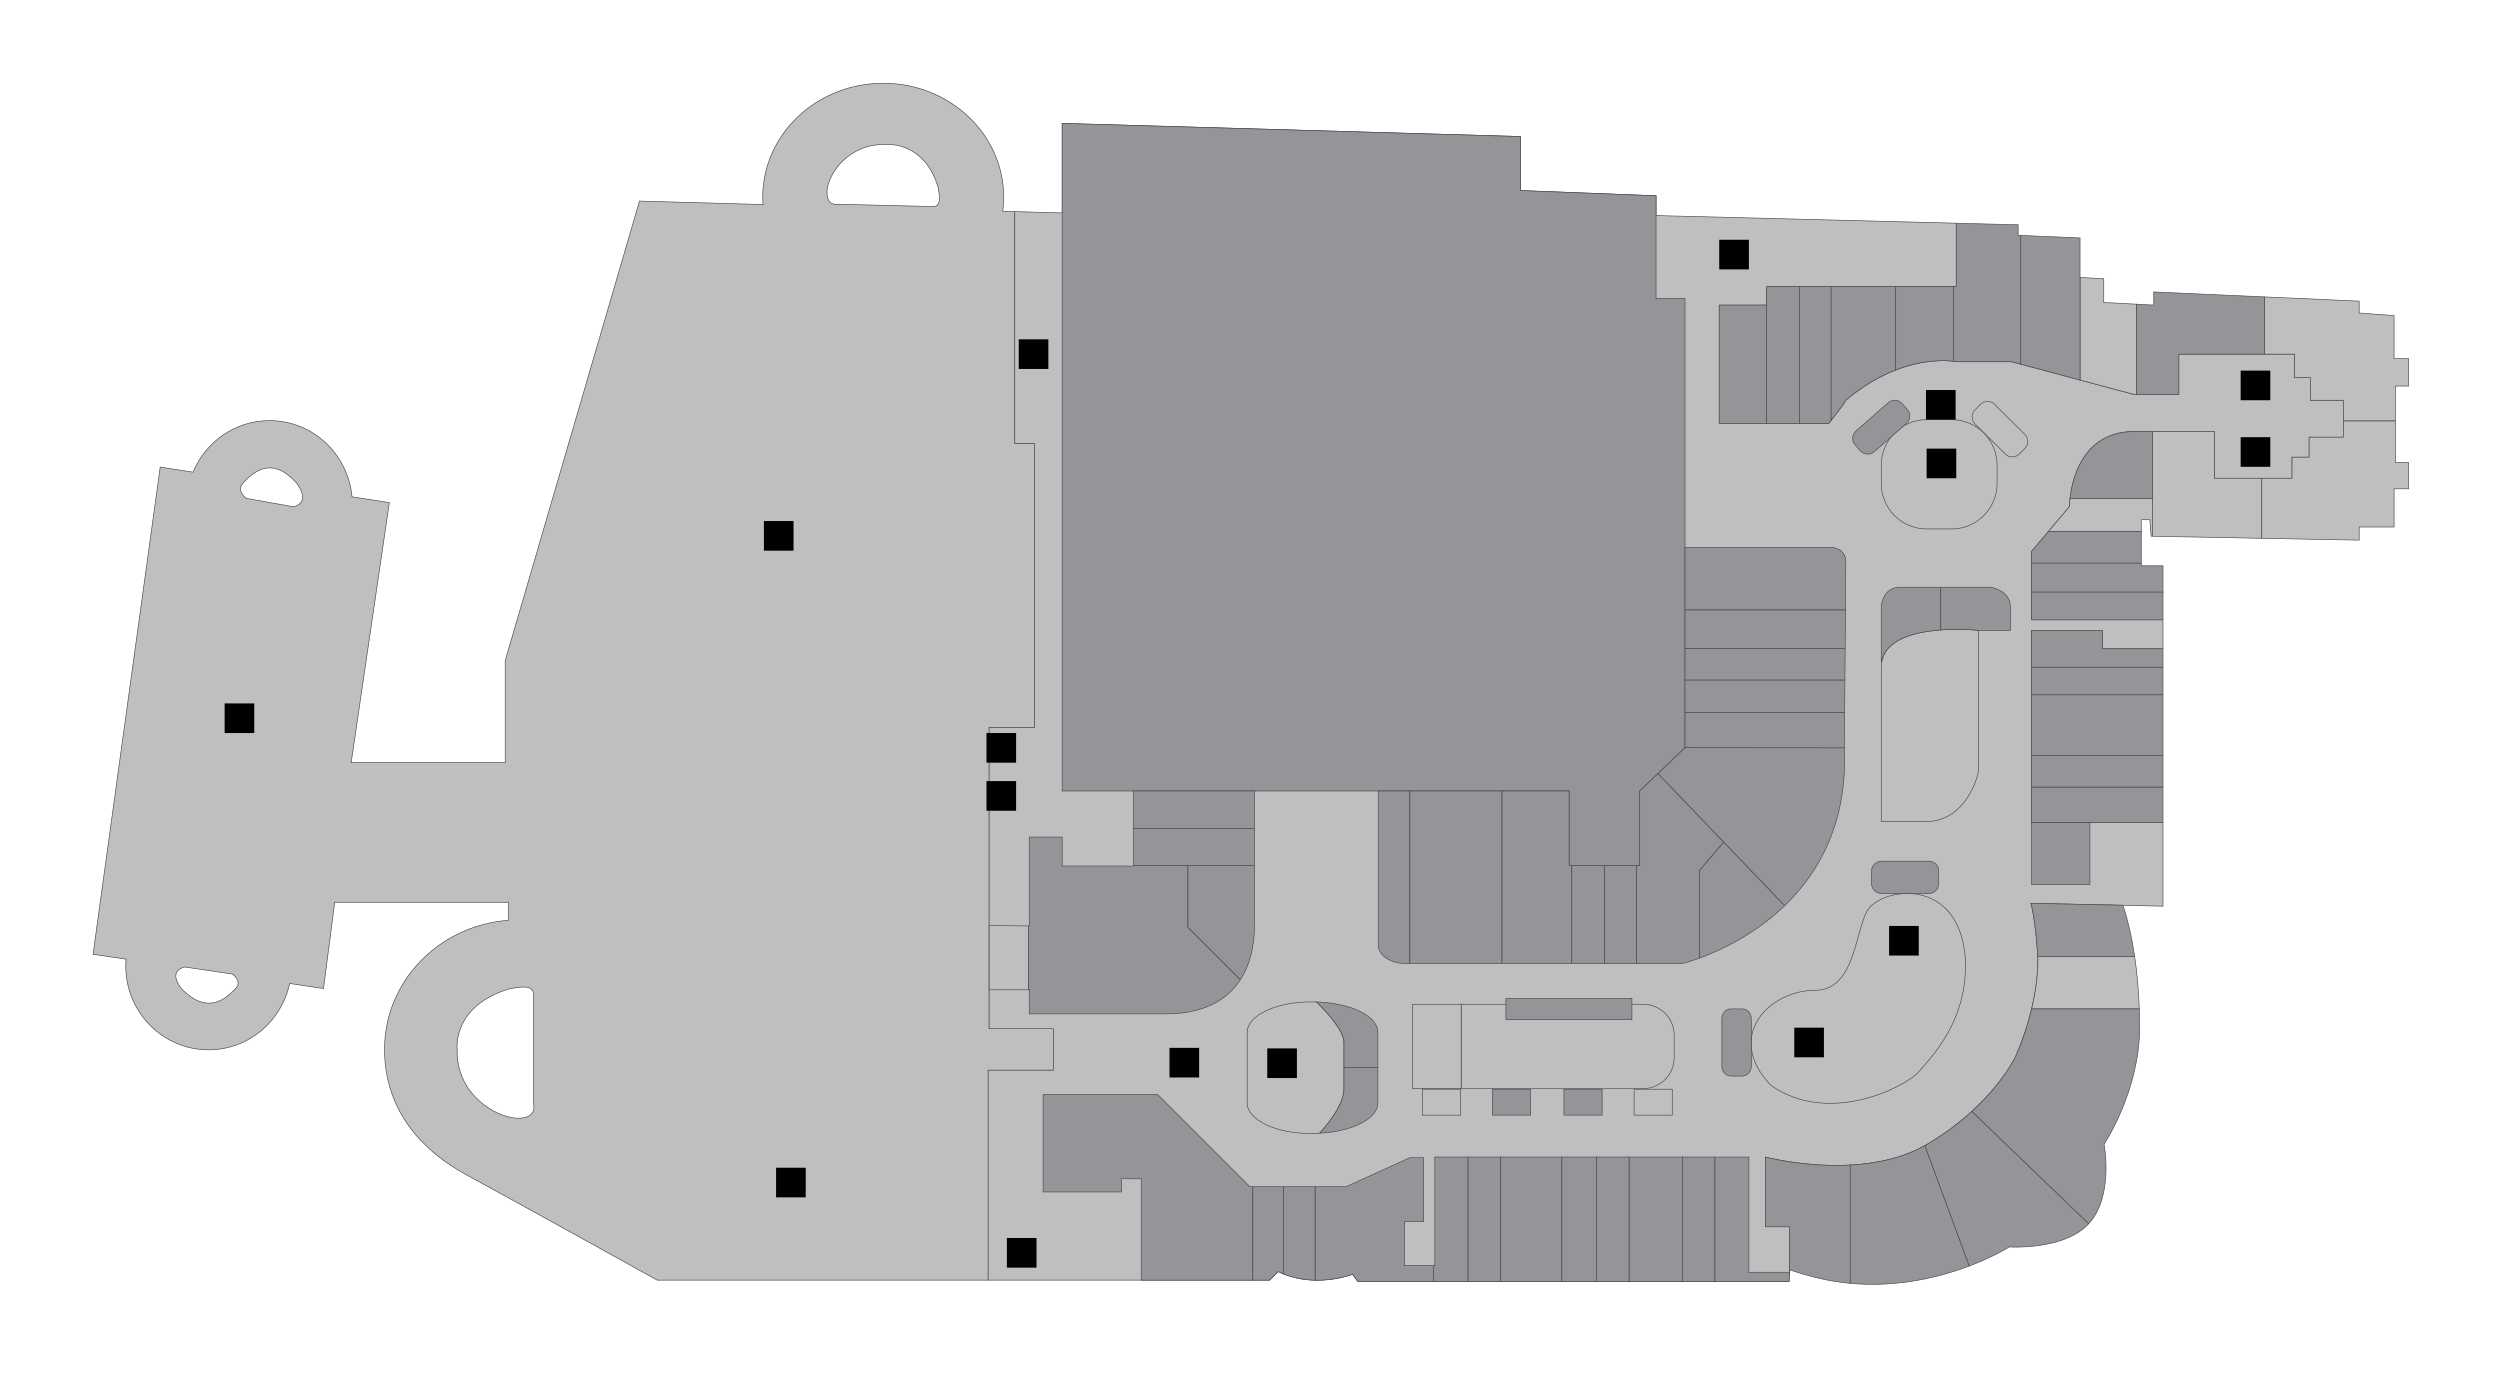
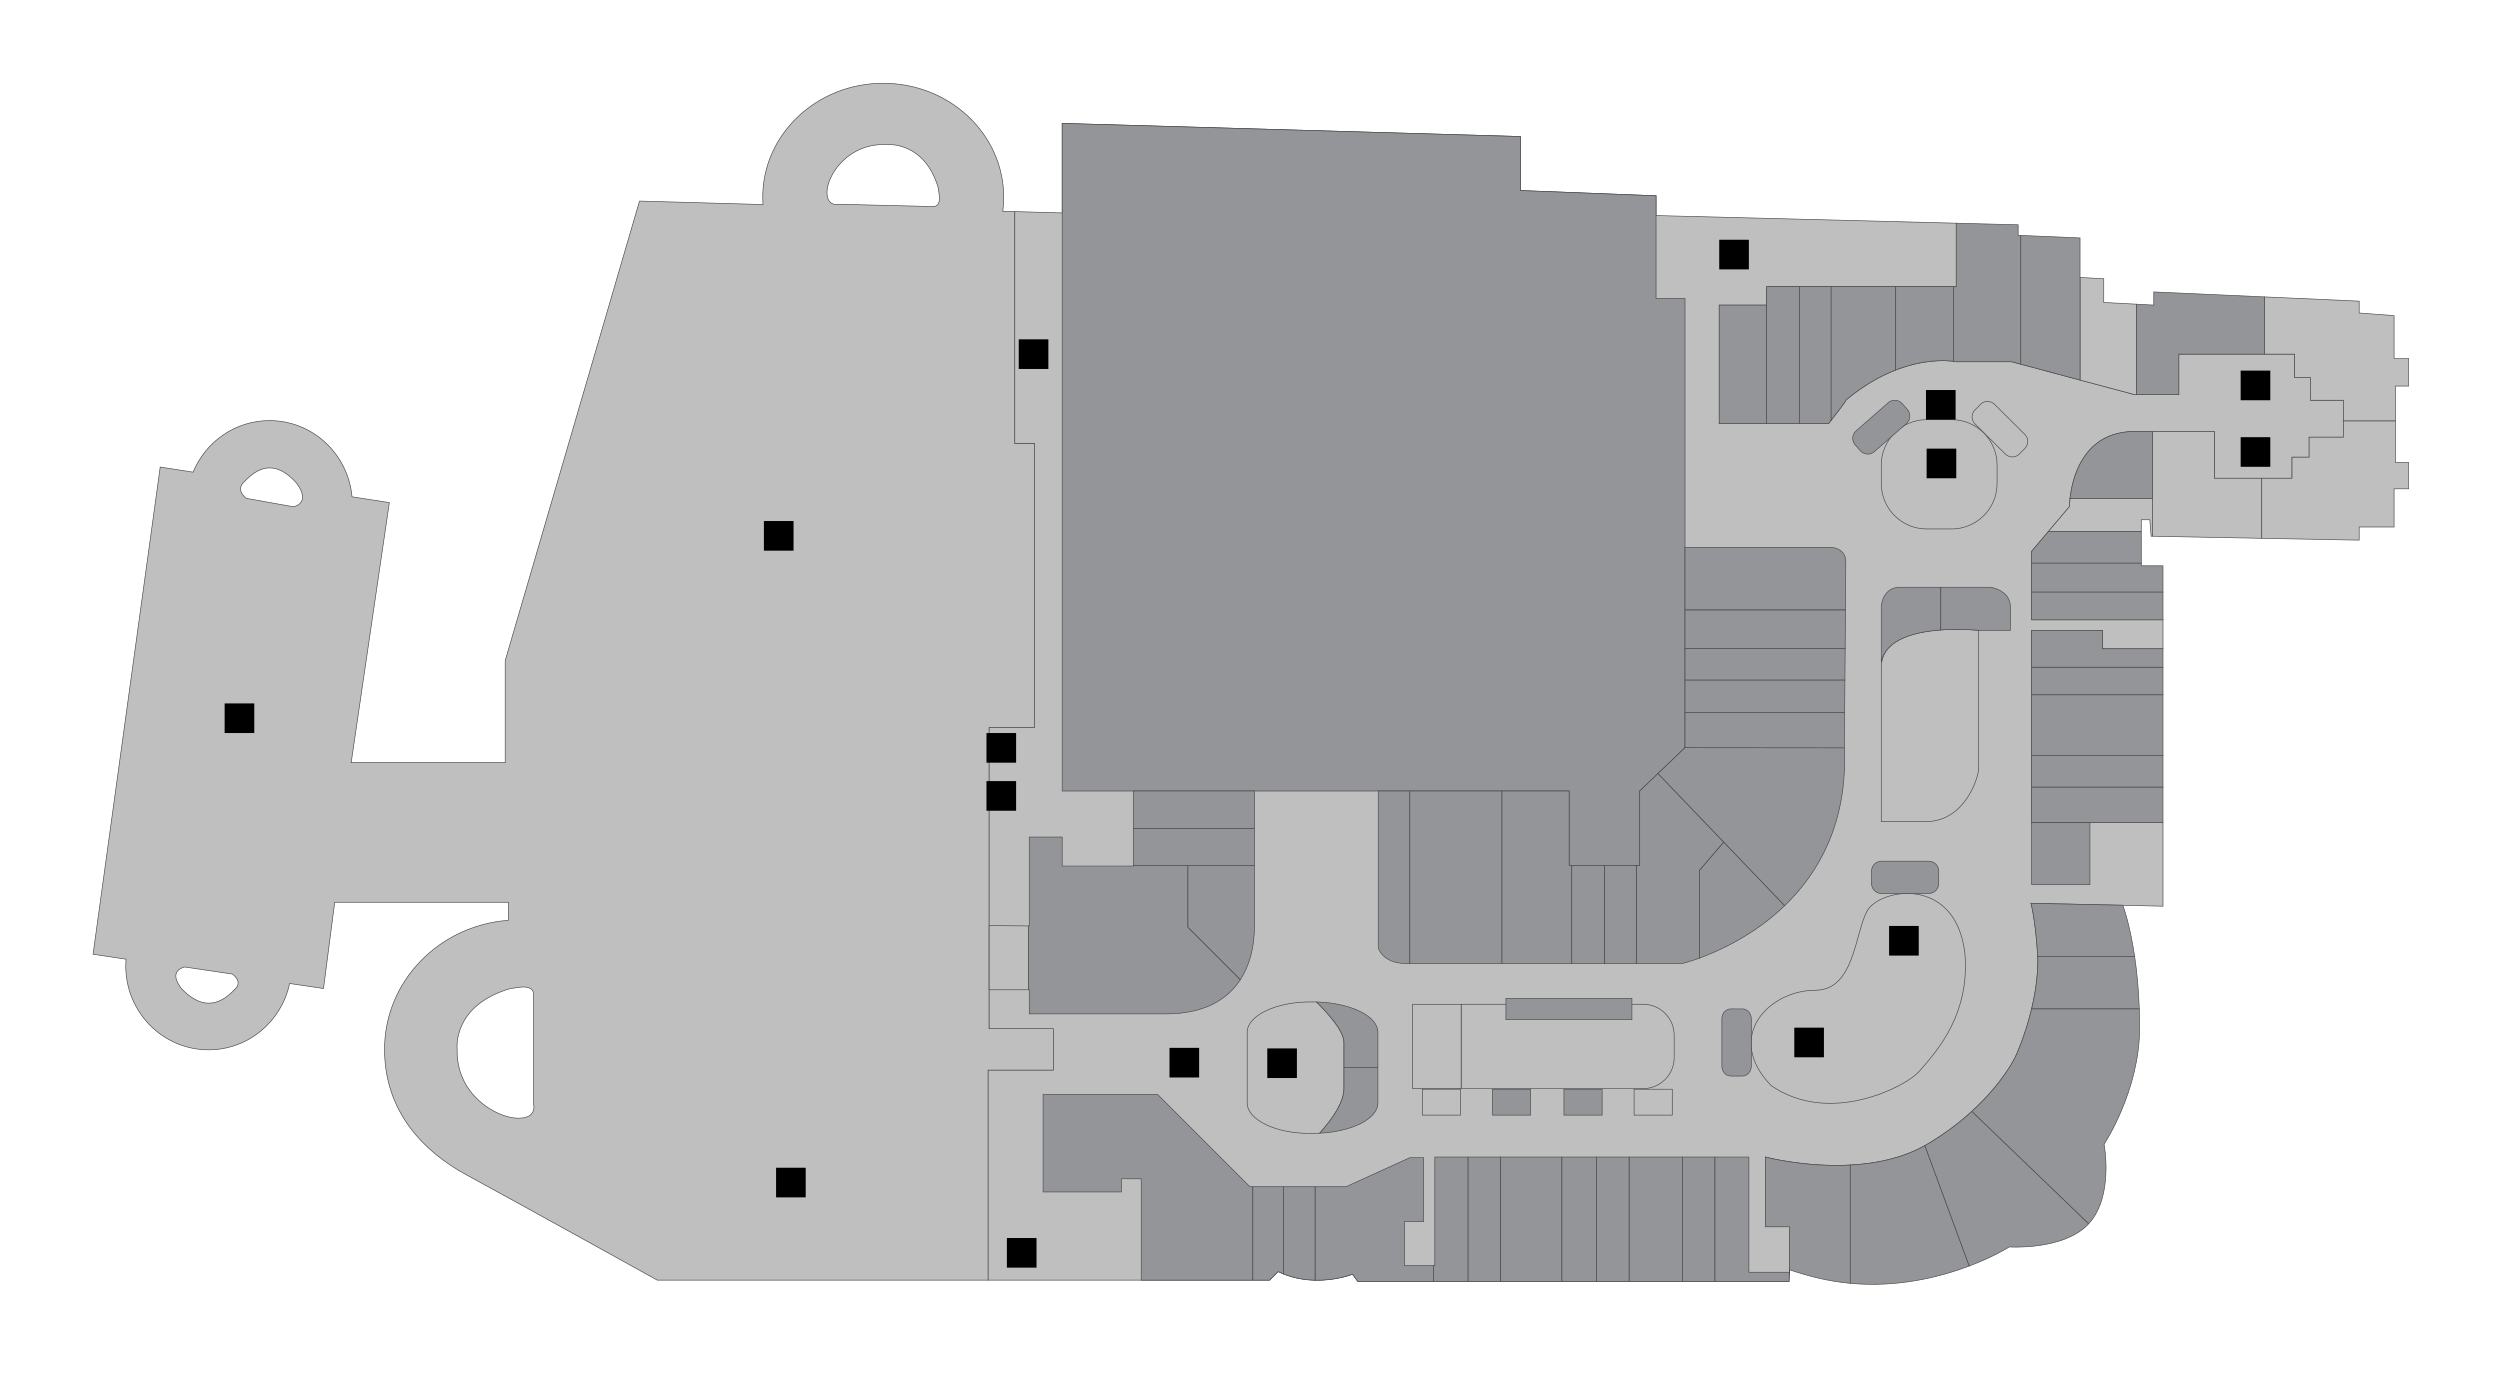
<svg xmlns="http://www.w3.org/2000/svg" version="1.1" id="Layer_1" x="0px" y="0px" width="3797.242px" height="2105.579px" viewBox="0 0 3797.242 2105.579" enable-background="new 0 0 3797.242 2105.579" xml:space="preserve">
  <g id="background">
</g>
  <g id="etc">
    <path fill="#BFBFBF" stroke="#494949" stroke-miterlimit="10" d="M1500.944,1625.483L1500.944,1625.483h98.995v-62.998h-97.495l0,0   l0,0v-457.477l0,0l0,0h68.752V673.419h-29.837l0,0l0,0V321.401l-11.872-0.333l-6.364-0.18c0.906-6.982,1.381-14.093,1.381-21.308   c0-95.599-81.928-173.097-182.991-173.097c-101.062,0-182.991,77.498-182.991,173.097c0,3.729,0.141,7.426,0.387,11.096   l-187.547-5.258l-204,698v155h-234l58-395l-56.697-8.798c-5.847-64.911-59.704-115.76-125.29-115.76   c-52.282,0-97.113,32.312-116.113,78.301l-49.9-7.743l-102,740l50.044,7.438c-0.264,3.371-0.403,6.779-0.403,10.221   c0,70.414,56.334,127.494,125.826,127.494c60.454,0,110.941-43.203,123.055-100.799l51.479,7.646l17-131h264l-0.312,27.455   c-105.165,7.895-187.951,92.59-187.951,195.914c0,94.631,59.088,155.166,124.263,190.631c93.817,51.055,290,160,290,160h502.585   v-318.938h-0.003V1625.483z M357.358,1502.088c-12,12-40.667,42-81.333,0c-22.667-28.668,4.667-33.334,4.667-33.334l72,10.666   C352.691,1479.42,369.358,1490.088,357.358,1502.088z M445.673,769.729l-71.595-12.775c0,0-16.396-11.65-4.164-24.129   c12.23-12.479,41.478-43.705,81.136,1.656C473.041,765.336,445.673,769.729,445.673,769.729z M785.359,1698.418c-32-1-93-36-91-105   c0,0-8-66,81-92c2,1,35-10,35,9s0,166,0,166S817.359,1699.418,785.359,1698.418z M1416.938,313.725   c-16.295-0.396-142.361-3.467-142.361-3.467s-19.861,5.096-18.382-20.374c1.479-25.47,32.678-73.329,91.812-70.294   c0,0,56.757-4.993,77.328,66.443C1424.439,287.606,1433.233,314.123,1416.938,313.725z" />
    <path fill="#BFBFBF" stroke="#494949" stroke-miterlimit="10" d="M3509.359,607.93v-34.511h-24v-35.5h-176v61.5h-67.033   l-186.967-50h-84.009c0,0-77.991-16.979-167.991,58.511c4-2.511-26,35.489-26,35.489h-166.019v-180h72.019v-28h287.991v-96.393   l-4.979-0.127l-451.012-11.48v-30l-206-8v-82l-696-20v136l-72-2.019v352.019h29.837v431.589h-68.752v457.477h97.495v62.996h-98.995   v318.939h427.415c0,0,12.158-12.158,13-13c18.971,9.145,38.055,12.551,55,13.059c33.074,0.992,58-9.059,58-9.059l8,11h655   c0,0,0.205-5.461,0.442-10.312v-72.781h-36.414V1757.42c0,0,146.992,39.053,245.986-19.445   c98.996-58.496,133.494-132.055,133.494-132.055s34.498-71.936,34.498-148.432c-3-58.496-10.5-85.494-10.5-85.494l139.489,3   l61,1.426v-17.924V1249.42h-199.528v-292h107.528v28h92v-44h-199.528v-104l57.528-68c0,0-0.063-114,98.97-114   c5.03,0,121.03,0,121.03,0v71.008h118V694.42h26v-30.39h52V607.93H3509.359z" />
    <path fill="#BFBFBF" stroke="#494949" stroke-miterlimit="10" d="M2857.458,1013.419c0,111,0,234.541,0,234.541s1.897,0,67.356,0   c60.49,0,80.541-68.207,80.541-80.541c0-52.5,0-125.3,0-210C3005.359,957.419,2857.458,941.419,2857.458,1013.419z" />
    <path fill="#BFBFBF" stroke="#494949" stroke-miterlimit="10" d="M2219.359,1653.418h276.545c25.957,0,47-21.043,47-47v-34   c0-25.957-21.043-47-47-47h-276.545V1653.418z" />
    <rect x="2145.359" y="1525.418" fill="#BFBFBF" stroke="#494949" stroke-miterlimit="10" width="74" height="128" />
    <path fill="#BFBFBF" stroke="#494949" stroke-miterlimit="10" d="M3033.359,734.419c0,38.107-30.894,69-69,69h-37.898   c-38.107,0-69-30.893-69-69v-28c0-38.106,30.893-69,69-69h37.898c38.106,0,69,30.894,69,69V734.419z" />
    <path fill="#BFBFBF" stroke="#494949" stroke-miterlimit="10" d="M2757.361,1504.086c58.666,0,60-84.666,78-119.334   c4.158-8.012,13.176-15.221,24.83-20.27c40.996-17.764,114.639-8.797,124.502,85.936c6.399,88.336-38.498,142.053-70.334,177.668   c-19.666,22.002-134.998,82.67-224.332,20.668C2618.218,1574.086,2687.361,1504.086,2757.361,1504.086z" />
    <path fill="#BFBFBF" stroke="#494949" stroke-miterlimit="10" d="M2004.587,1721.196c21.009-23.668,36.771-47.928,36.771-67.775   c0-17.5,0-44,0-70c0-17.957-25.758-45.93-41.692-61.518c0,0,0,0-6.053-0.088c-54.808-0.797-99.246,20.631-99.246,46.082v107.5   c0,25.449,44.453,47.49,99.246,46.082C2004.587,1721.196,2004.587,1721.196,2004.587,1721.196z" />
    <rect x="2160.361" y="1654.426" fill="#BFBFBF" stroke="#494949" stroke-miterlimit="10" width="57.998" height="39.332" />
    <rect x="2482.027" y="1654.426" fill="#BFBFBF" stroke="#494949" stroke-miterlimit="10" width="57.998" height="39.332" />
    <polygon fill="#BFBFBF" stroke="#494949" stroke-miterlimit="10" points="1502.444,1405.821 1502.444,1503.418 1562.359,1503.418    1562.359,1406.411  " />
-     <path fill="#BFBFBF" stroke="#494949" stroke-miterlimit="10" d="M3095.123,1452.991c0.084,1.48,0.168,2.973,0.246,4.498   c0,26.479-4.135,52.406-9.539,74.998h163.537c-1.066-30.822-3.779-57.402-7.041-79.496H3095.123L3095.123,1452.991z" />
    <polygon fill="#BFBFBF" stroke="#494949" stroke-miterlimit="10" points="3638.359,586.419 3658.359,586.419 3658.359,544.419    3636.359,544.419 3636.359,479.419 3583.359,475.419 3583.359,457.419 3439.359,450.958 3439.359,537.919 3485.359,537.919    3485.359,573.419 3509.359,573.419 3509.359,607.93 3559.359,607.93 3559.359,639.419 3638.359,639.419  " />
    <path fill="#BFBFBF" stroke="#494949" stroke-miterlimit="10" d="M3252.359,790.025v-0.606h13l2,25l2,0.038v-57.038h-125.197   c-0.805,7.377-0.803,12-0.803,12l-32.148,38h141.148V790.025z" />
    <path fill="#BFBFBF" stroke="#494949" stroke-miterlimit="10" d="M3363.359,726.428V655.42c0,0-58.267,0-94,0v102l0,0v57.038   l80.991,1.538l85.009,1.614v-91.184L3363.359,726.428L3363.359,726.428z" />
    <polygon fill="#BFBFBF" stroke="#494949" stroke-miterlimit="10" points="3638.359,702.419 3638.359,639.419 3559.359,639.419    3559.359,664.031 3507.359,664.031 3507.359,694.419 3481.359,694.419 3481.359,726.428 3435.359,726.428 3435.359,817.609    3583.359,820.419 3583.359,800.419 3636.359,800.419 3636.359,742.419 3658.359,742.419 3658.359,702.419  " />
    <polygon fill="#BFBFBF" stroke="#494949" stroke-miterlimit="10" points="3240.857,461.814 3195.359,459.419 3195.359,423.419    3161.181,421.521 3159.359,421.419 3159.359,577.232 3242.326,599.419 3245.359,599.419 3245.359,462.051  " />
    <path fill="#BFBFBF" stroke="#494949" stroke-miterlimit="10" d="M3067.154,689.591c-5.838,5.878-15.336,5.911-21.213,0.073   l-46.121-45.803c-5.877-5.838-5.91-15.336-0.072-21.214l8.457-8.516c5.836-5.878,15.334-5.911,21.211-0.072l46.121,45.804   c5.877,5.837,5.91,15.335,0.072,21.214L3067.154,689.591z" />
  </g>
  <g id="rooms">
    <polygon id="central-department-store" fill="#939598" stroke="#494949" stroke-miterlimit="10" points="2490.559,1201.418    2559.359,1135.655 2559.359,453.419 2515.359,453.419 2515.359,453.419 2515.359,453.419 2515.359,297.419 2309.359,289.419    2309.359,207.419 1613.359,187.419 1613.359,1201.418 2383.359,1201.418 2383.359,1314.418 2490.559,1314.418  " />
    <rect id="r304-3" x="1721.359" y="1201.418" fill="#939598" stroke="#494949" stroke-miterlimit="10" width="184" height="57" />
    <polygon id="r304-2" fill="#939598" stroke="#494949" stroke-miterlimit="10" points="1721.359,1258.418 1721.359,1314.418    1804.359,1314.418 1804.359,1314.418 1905.359,1314.418 1905.359,1258.418  " />
    <path id="r302-303" fill="#939598" stroke="#494949" stroke-miterlimit="10" d="M1804.359,1408.418L1804.359,1408.418v-94h-83v1   h-108v-44h-50v135l-1-0.01v97.01h1v36.5c0,0,140,0,208.5,0c55.399,0,91.562-20.357,112.099-51.9L1804.359,1408.418   L1804.359,1408.418z" />
    <path id="r304-1" fill="#939598" stroke="#494949" stroke-miterlimit="10" d="M1905.359,1314.418h-101v94l79.599,79.6   c14.704-22.586,21.401-50.9,21.401-81.6V1314.418z" />
    <polygon id="r357-359" fill="#939598" stroke="#494949" stroke-miterlimit="10" points="1898.49,1802.549 1758.359,1662.418    1584.359,1662.418 1584.359,1810.418 1703.359,1810.418 1703.359,1790.418 1733.401,1790.475 1733.401,1944.418 1902.923,1944.418    1902.923,1802.549  " />
    <path id="r356-2" fill="#939598" stroke="#494949" stroke-miterlimit="10" d="M1902.923,1802.549v141.869h25.437   c0,0,12.158-12.158,13-13c2.688,1.297,5.379,2.465,8.062,3.539v-132.408H1902.923z" />
    <polygon id="r353" fill="#939598" stroke="#494949" stroke-miterlimit="10" points="2179.359,1757.418 2179.359,1922.418    2177.412,1922.418 2177.412,1946.418 2229.908,1946.418 2229.908,1757.418  " />
    <rect id="r352" x="2229.908" y="1757.418" fill="#939598" stroke="#494949" stroke-miterlimit="10" width="49.498" height="189" />
    <rect id="r351" x="2279.406" y="1757.418" fill="#939598" stroke="#494949" stroke-miterlimit="10" width="92.996" height="189" />
    <rect id="r350" x="2372.4" y="1757.418" fill="#939598" stroke="#494949" stroke-miterlimit="10" width="52.498" height="189" />
    <rect id="r348" x="2474.396" y="1757.418" fill="#939598" stroke="#494949" stroke-miterlimit="10" width="80.996" height="189" />
    <rect id="r347" x="2555.393" y="1757.418" fill="#939598" stroke="#494949" stroke-miterlimit="10" width="49.496" height="189" />
    <path id="r346" fill="#939598" stroke="#494949" stroke-miterlimit="10" d="M2717.8,1932.418h-61.44v-175h-51.471v189h112.471   C2717.359,1946.418,2717.841,1937.721,2717.8,1932.418z" />
    <rect id="r349" x="2424.898" y="1757.418" fill="#939598" stroke="#494949" stroke-miterlimit="10" width="49.498" height="189" />
    <path id="r354-355" fill="#939598" stroke="#494949" stroke-miterlimit="10" d="M2133.359,1922.418v-67h29v-97h-21l-47.943,21.814   l-49.057,22.314h-46.939V1944.5c32.543,0.748,56.939-9.082,56.939-9.082l8,11h31.057h83.996v-24H2133.359L2133.359,1922.418z" />
    <path id="r356-1" fill="#939598" stroke="#494949" stroke-miterlimit="10" d="M1949.421,1802.549v132.408   c16.271,6.502,32.394,9.084,46.938,9.52c0.354,0.012,0.707,0.014,1.061,0.021v-141.949H1949.421L1949.421,1802.549z" />
    <path id="r344-345" fill="#939598" stroke="#494949" stroke-miterlimit="10" d="M2681.388,1757.418v105.906h36.414v72.795   c0.191-3.906,0.406-7.418,0.558-7.367c13.989,4.76,27.668,8.715,41,11.969c17.352,4.236,34.405,6.986,51.022,8.525v-179.625   C2741.3,1773.333,2681.388,1757.418,2681.388,1757.418z" />
    <path id="r341-343" fill="#939598" stroke="#494949" stroke-miterlimit="10" d="M2810.382,1769.622v179.625   c72.584,6.721,136.781-9.682,180.711-26.33l-67.364-182.846C2888.742,1759.682,2848.191,1767.59,2810.382,1769.622z" />
    <path id="r339-340" fill="#939598" stroke="#494949" stroke-miterlimit="10" d="M2927.375,1737.975   c-1.207,0.715-2.424,1.41-3.646,2.096l67.365,182.846c37.949-14.381,60.773-28.947,60.773-28.947s80.246,5.25,118.492-32.998   c0.739-0.74,1.457-1.498,2.162-2.264l-177.416-170.637C2977,1704.616,2954.638,1721.866,2927.375,1737.975z" />
+     <path id="r335" fill="#939598" stroke="#494949" stroke-miterlimit="10" d="M3095.123,1452.991c0.084,1.48,0.168,2.973,0.246,4.498   c0,26.479-4.135,52.406-9.539,74.998h163.537c-1.066-30.822-3.779-57.402-7.041-79.496H3095.123L3095.123,1452.991z" />
    <path id="r334" fill="#939598" stroke="#494949" stroke-miterlimit="10" d="M3224.357,1374.995l-139.488-3   c0,0,7.111,25.621,10.254,80.996h147.203C3234.806,1402.055,3224.357,1374.995,3224.357,1374.995z" />
    <path id="r336-338" fill="#939598" stroke="#494949" stroke-miterlimit="10" d="M3249.367,1532.487H3085.83   c-10.211,42.676-24.961,73.434-24.961,73.434s-18.123,38.623-65.762,82.15l177.416,170.637   c38.521-41.895,23.336-120.729,23.336-120.729s53.998-80.994,53.998-177.059   C3249.857,1551.075,3249.681,1541.598,3249.367,1532.487z" />
    <rect id="r316" x="2611.341" y="463.419" fill="#939598" stroke="#494949" stroke-miterlimit="10" width="72.019" height="180" />
    <polygon id="r317" fill="#939598" stroke="#494949" stroke-miterlimit="10" points="2683.359,435.419 2683.359,463.419    2683.359,643.419 2733.359,643.419 2733.359,435.419  " />
    <path id="r318" fill="#939598" stroke="#494949" stroke-miterlimit="10" d="M2733.359,435.419v208h44c0,0,1.596-2.021,4-5.098   V435.419H2733.359z" />
    <path id="r319" fill="#939598" stroke="#494949" stroke-miterlimit="10" d="M2781.359,435.419v202.902   c8.024-10.271,25.077-32.323,22-30.393c27.012-22.655,52.936-36.976,76-45.933V435.419H2781.359z" />
    <path id="r320" fill="#939598" stroke="#494949" stroke-miterlimit="10" d="M2879.359,435.419v126.578   c43.562-16.917,76.897-14.682,88-13.221V435.419H2879.359z" />
    <path id="r321" fill="#939598" stroke="#494949" stroke-miterlimit="10" d="M3066.068,357.45l-0.709-0.03v-16l-94.008-2.393v96.393   h-3.992v113.357c2.604,0.343,3.992,0.643,3.992,0.643h84.008l14,3.744V357.59L3066.068,357.45z" />
    <polygon id="r322" fill="#939598" stroke="#494949" stroke-miterlimit="10" points="3159.359,361.419 3069.359,357.59    3069.359,553.164 3159.359,577.232 3159.359,421.419  " />
    <polygon id="r323-2" fill="#939598" stroke="#494949" stroke-miterlimit="10" points="3347.359,446.83 3271.359,443.419    3271.359,463.419 3245.359,462.051 3245.359,599.419 3269.359,599.419 3269.359,599.419 3309.359,599.419 3309.359,537.919    3439.359,537.919 3439.359,450.958  " />
    <path id="r324-3" fill="#939598" stroke="#494949" stroke-miterlimit="10" d="M3269.359,655.419c-14.685,0-25.566,0-27.033,0   c-79.103,0-94.979,72.724-98.164,102h125.197V655.419z" />
    <polygon id="r325-2" fill="#939598" stroke="#494949" stroke-miterlimit="10" points="3252.359,807.419 3111.208,807.419    3085.83,837.419 3085.83,855.419 3252.359,855.419  " />
    <polygon id="r326" fill="#939598" stroke="#494949" stroke-miterlimit="10" points="3285.359,859.419 3252.359,859.419    3252.359,857.521 3252.359,855.419 3085.83,855.419 3085.83,899.419 3285.359,899.419  " />
    <rect id="r327" x="3085.83" y="899.419" fill="#939598" stroke="#494949" stroke-miterlimit="10" width="199.529" height="42" />
    <rect id="r329" x="3085.83" y="1013.419" fill="#939598" stroke="#494949" stroke-miterlimit="10" width="199.529" height="42" />
    <rect id="r330" x="3085.83" y="1055.418" fill="#939598" stroke="#494949" stroke-miterlimit="10" width="199.529" height="92" />
    <polygon id="r332" fill="#939598" stroke="#494949" stroke-miterlimit="10" points="3085.83,1195.418 3085.83,1249.418    3174.359,1249.418 3285.359,1249.418 3285.359,1195.418  " />
    <rect id="r331" x="3085.83" y="1147.418" fill="#939598" stroke="#494949" stroke-miterlimit="10" width="199.529" height="48" />
    <polygon id="r328" fill="#939598" stroke="#494949" stroke-miterlimit="10" points="3285.359,985.419 3193.359,985.419    3193.359,985.419 3193.359,985.419 3193.359,957.419 3085.83,957.419 3085.83,1013.419 3285.359,1013.419  " />
    <rect id="r333" x="3085.83" y="1249.418" fill="#939598" stroke="#494949" stroke-miterlimit="10" width="88.529" height="94" />
    <path id="r305-1" fill="#939598" stroke="#494949" stroke-miterlimit="10" d="M2093.416,1201.418v238c0,0,6.051,24,41.998,24   c1.438,0,3.439,0,5.945,0v-262H2093.416z" />
    <path id="r305-2-306-1-306-2" fill="#939598" stroke="#494949" stroke-miterlimit="10" d="M2141.359,1201.418v262   c20.686,0,76.145,0,140,0v-262H2141.359z" />
    <path id="r307" fill="#939598" stroke="#494949" stroke-miterlimit="10" d="M2383.359,1314.418v-113h-102v262   c34.272,0,70.967,0,106,0v-149H2383.359z" />
    <path id="r308-1" fill="#939598" stroke="#494949" stroke-miterlimit="10" d="M2387.359,1314.418v149c17.229,0,34.057,0,50,0v-149   H2387.359z" />
    <path id="r309" fill="#939598" stroke="#494949" stroke-miterlimit="10" d="M2581.359,1322.086L2581.359,1322.086l36.858-43.004   l-99.924-104.176l-27.736,26.512v113h-5.199v149c41.828,0,70.033,0,70.033,0s10-2.365,25.967-8.197L2581.359,1322.086   L2581.359,1322.086z" />
    <path id="r310" fill="#939598" stroke="#494949" stroke-miterlimit="10" d="M2618.218,1279.083l-36.858,43.004v133.135   c30.641-11.188,83.262-35.145,129.404-79.652L2618.218,1279.083z" />
    <path id="r311" fill="#939598" stroke="#494949" stroke-miterlimit="10" d="M2801.359,1135.918c0-2.5-242-0.264-242-0.264   l-41.063,39.252l99.924,104.176l0,0l92.545,96.482C2762.72,1325.45,2806.462,1249.278,2801.359,1135.918z" />
    <path id="r308-2" fill="#939598" stroke="#494949" stroke-miterlimit="10" d="M2437.359,1314.418v149c17.241,0,33.442,0,48,0v-149   H2437.359z" />
    <path id="r314-315" fill="#939598" stroke="#494949" stroke-miterlimit="10" d="M2803.562,853.623   c0-21.898-22.203-22.203-22.203-22.203h-222v95.099h243.711C2803.355,889.405,2803.562,860.329,2803.562,853.623z" />
    <path id="r313-2" fill="#939598" stroke="#494949" stroke-miterlimit="10" d="M2803.07,926.518h-243.711v58.497h243.248   C2802.77,964.711,2802.929,944.655,2803.07,926.518z" />
    <path id="r313-1" fill="#939598" stroke="#494949" stroke-miterlimit="10" d="M2802.605,985.015h-243.246v47.998h242.854   C2802.343,1017.416,2802.477,1001.138,2802.605,985.015z" />
    <path id="r312-2" fill="#939598" stroke="#494949" stroke-miterlimit="10" d="M2802.214,1033.013h-242.854v49.498h242.447   C2801.929,1067.729,2802.07,1050.816,2802.214,1033.013z" />
    <path id="r312-1" fill="#939598" stroke="#494949" stroke-miterlimit="10" d="M2559.359,1082.51v53.145l242,0.266   c0,0,0.186-21.846,0.446-53.41H2559.359L2559.359,1082.51z" />
    <path id="kane-mochi" fill="#939598" stroke="#494949" stroke-miterlimit="10" d="M2897.138,622.07   c5.459,6.229,4.834,15.708-1.396,21.167l-48.887,42.838c-6.229,5.459-15.707,4.835-21.168-1.396l-7.906-9.023   c-5.461-6.23-4.836-15.708,1.395-21.167l48.887-42.839c6.23-5.459,15.707-4.836,21.168,1.396L2897.138,622.07z" />
    <path id="auntie-s-anne" fill="#939598" stroke="#494949" stroke-miterlimit="10" d="M2885.91,891.97   c-26.449,0-28.449,28.45-28.449,28.45v85.667c6.266-35.331,51.562-46.384,90.398-49.255V891.97   C2921.977,891.97,2896.791,891.97,2885.91,891.97z" />
    <path id="coffee-world" fill="#939598" stroke="#494949" stroke-miterlimit="10" d="M3023.359,891.97c0,0-38.463,0-75.5,0v64.862   c30.778-2.275,57.5,0.588,57.5,0.588h48.272c0,0,0-9,0-35.176S3023.359,891.97,3023.359,891.97z" />
    <path id="mezzo-coffee" fill="#939598" stroke="#494949" stroke-miterlimit="10" d="M2944.695,1342.086c0,8.283-6.717,15-15,15h-72   c-8.285,0-15-6.717-15-15v-18.998c0-8.285,6.715-15,15-15h72c8.283,0,15,6.715,15,15V1342.086z" />
    <path id="mr-donut" fill="#939598" stroke="#494949" stroke-miterlimit="10" d="M2629.037,1634.418   c-7.555,0-13.676-6.715-13.676-15v-72c0-8.283,6.121-15,13.676-15h17.318c7.553,0,13.676,6.717,13.676,15v72   c0,8.285-6.123,15-13.676,15H2629.037z" />
    <g id="oppo">
      <rect x="2287.361" y="1516.483" fill="#939598" stroke="#494949" stroke-miterlimit="10" width="191.334" height="32.275" />
      <rect x="2266.906" y="1654.426" fill="#939598" stroke="#494949" stroke-miterlimit="10" width="57.998" height="39.332" />
    </g>
    <rect id="vivo" x="2375.482" y="1654.426" fill="#939598" stroke="#494949" stroke-miterlimit="10" width="57.998" height="39.332" />
    <path id="gateaux-house" fill="#939598" stroke="#494949" stroke-miterlimit="10" d="M2092.859,1567.897   c0-24.508-41.201-44.541-93.193-45.994c15.938,15.588,41.693,43.561,41.693,61.518c0,12.934,0,25.988,0,38h51.5V1567.897z" />
    <path id="gelatoni" fill="#939598" stroke="#494949" stroke-miterlimit="10" d="M2041.359,1621.418c0,12.135,0,23.205,0,32   c0,19.85-15.765,44.109-36.771,67.777c49.646-2.537,88.271-22.072,88.271-45.803v-53.977h-51.5V1621.418z" />
  </g>
  <g id="signs">
    <g id="escalator">
      <rect x="1924.859" y="1592.418" width="45" height="45" />
      <rect x="2725.359" y="1560.918" width="45" height="45" />
      <rect x="2869.359" y="1406.418" width="45" height="45" />
      <rect x="2926.352" y="681.428" width="45" height="45" />
    </g>
    <g id="lift">
      <rect x="1498.359" y="1113.418" width="45" height="45" />
      <rect x="1547.359" y="515.419" width="45" height="45" />
      <rect x="1498.359" y="1186.418" width="45" height="45" />
      <rect x="3403.328" y="562.93" width="45" height="45" />
      <rect x="3403.328" y="664.031" width="45" height="45" />
    </g>
    <g id="toilet">
      <rect x="1529.359" y="1880.418" width="45" height="45" />
      <rect x="2611.341" y="364.17" width="45" height="45" />
    </g>
    <g id="parking">
      <rect x="1160.29" y="791.398" width="45" height="45" />
      <rect x="341.208" y="1068.418" width="45" height="45" />
    </g>
    <rect id="handicapped-parking" x="1178.79" y="1773.672" width="45" height="45" />
    <g id="wifi">
      <rect x="1776.359" y="1591.579" width="45" height="45" />
      <rect x="2925.359" y="592.419" width="45" height="45" />
    </g>
  </g>
</svg>
